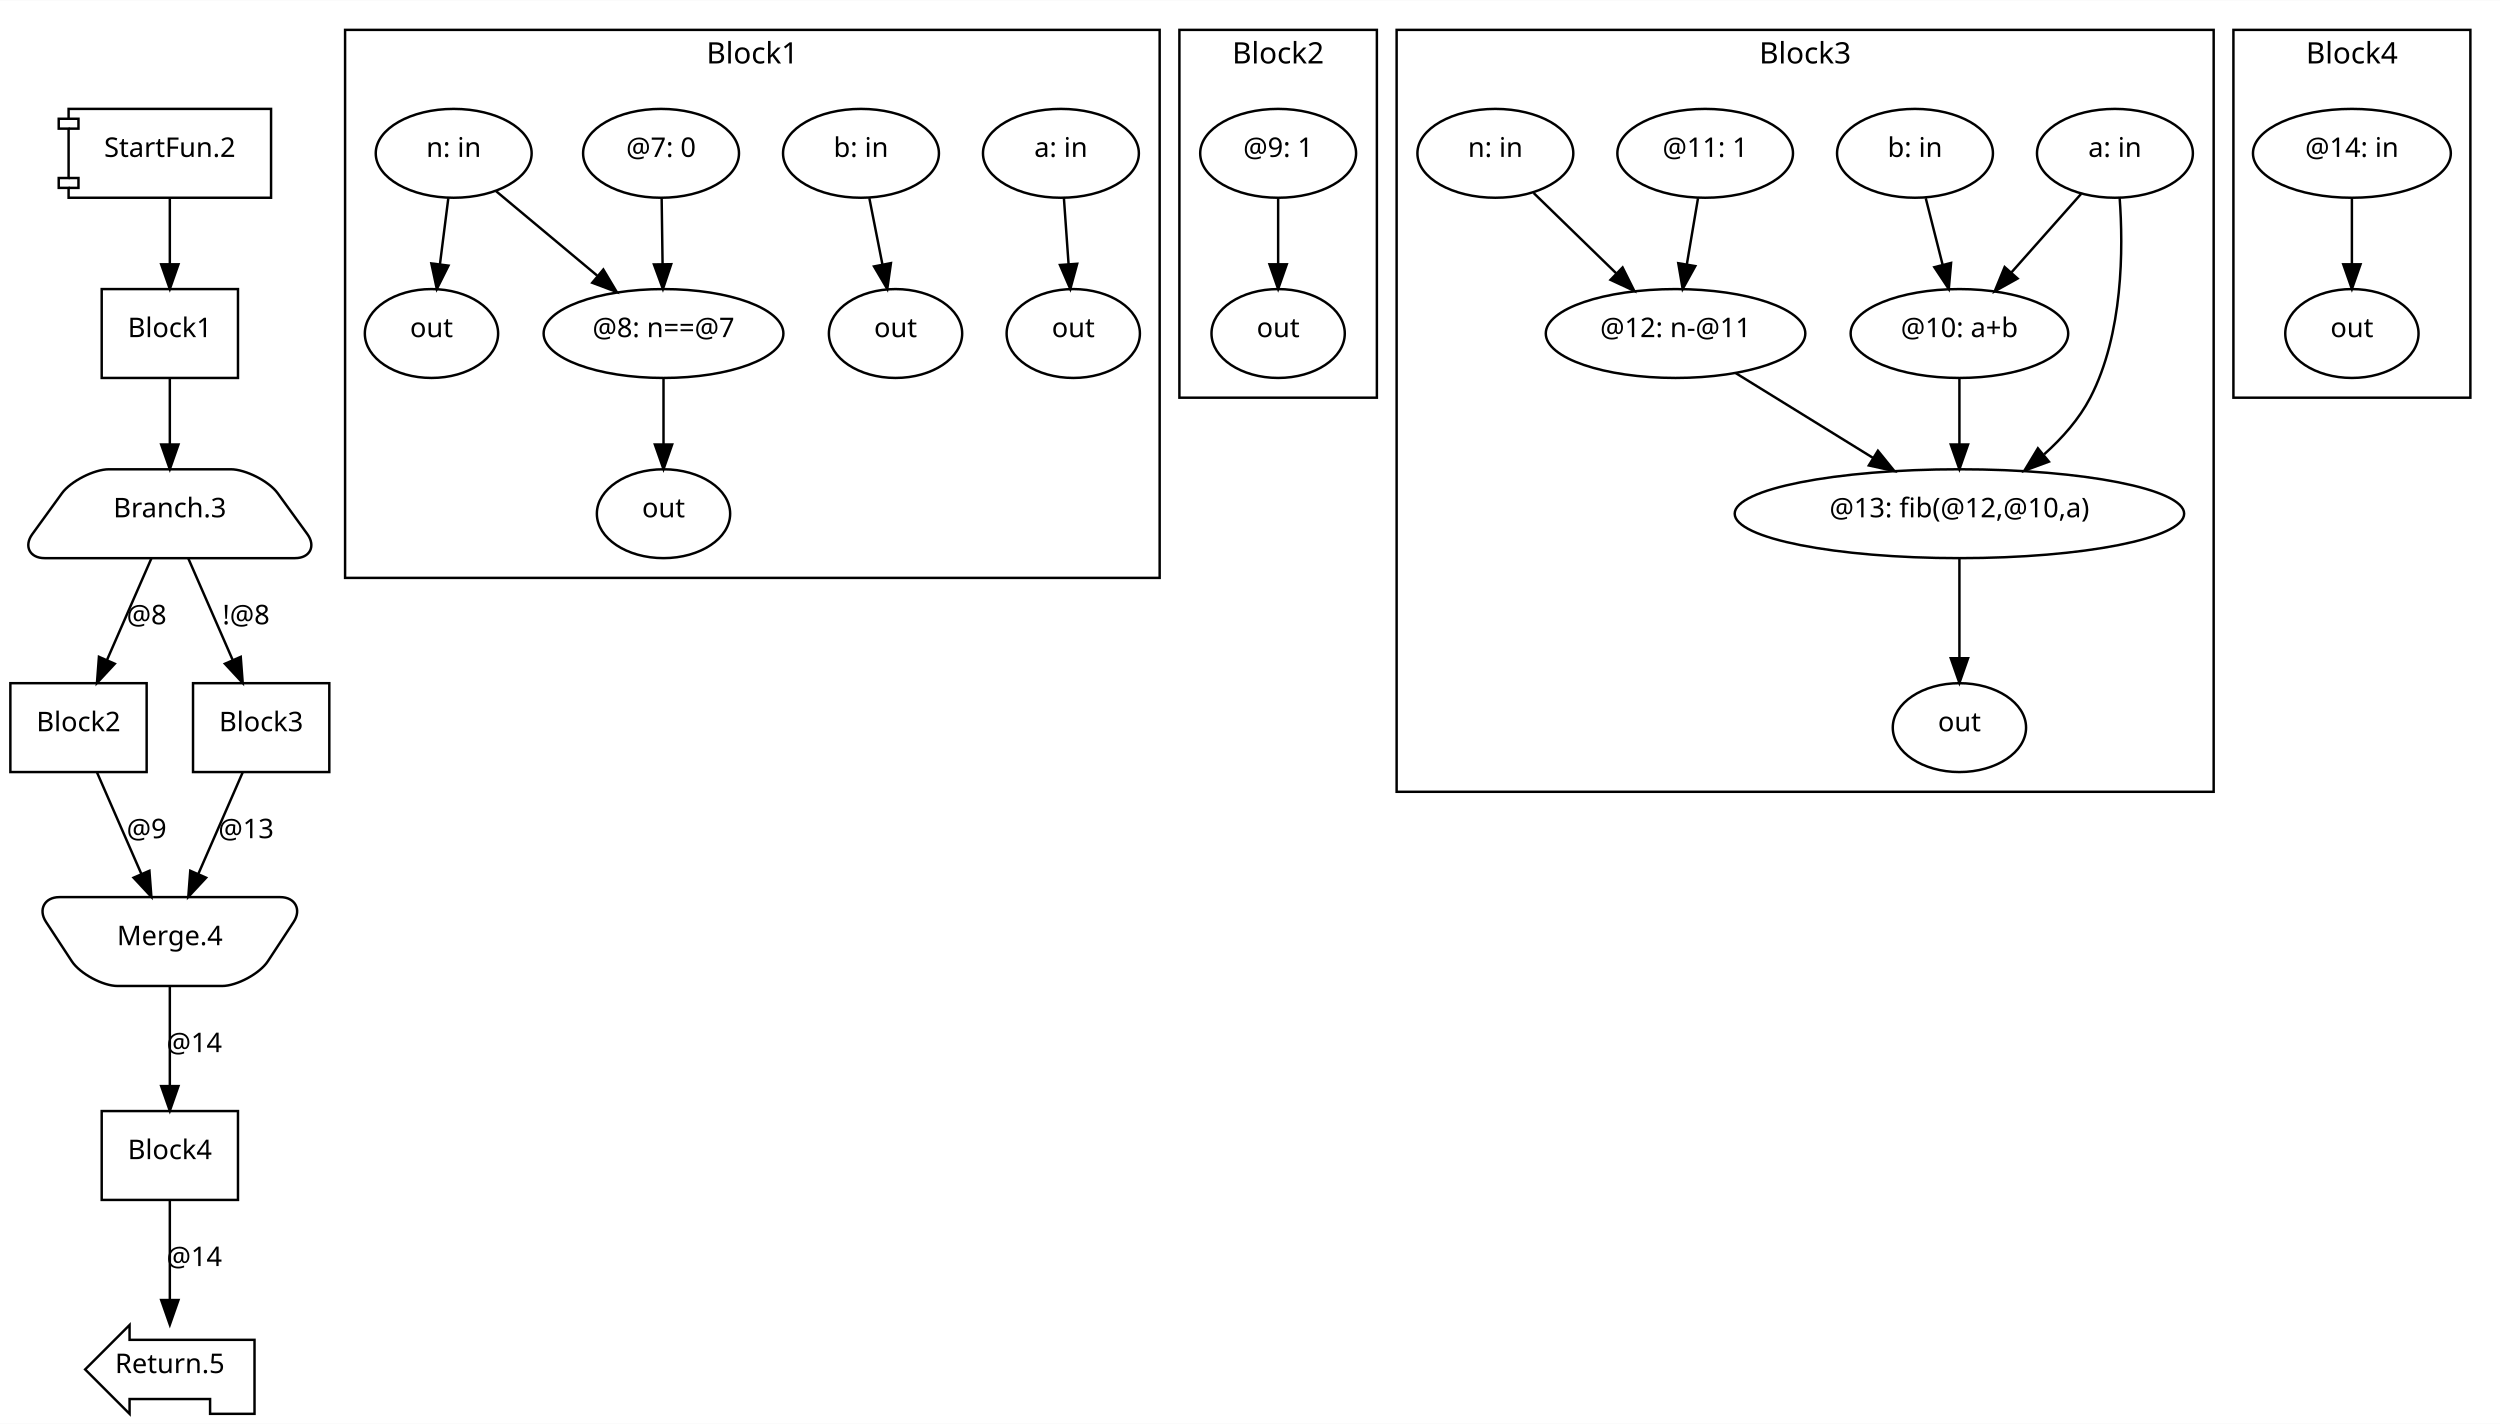
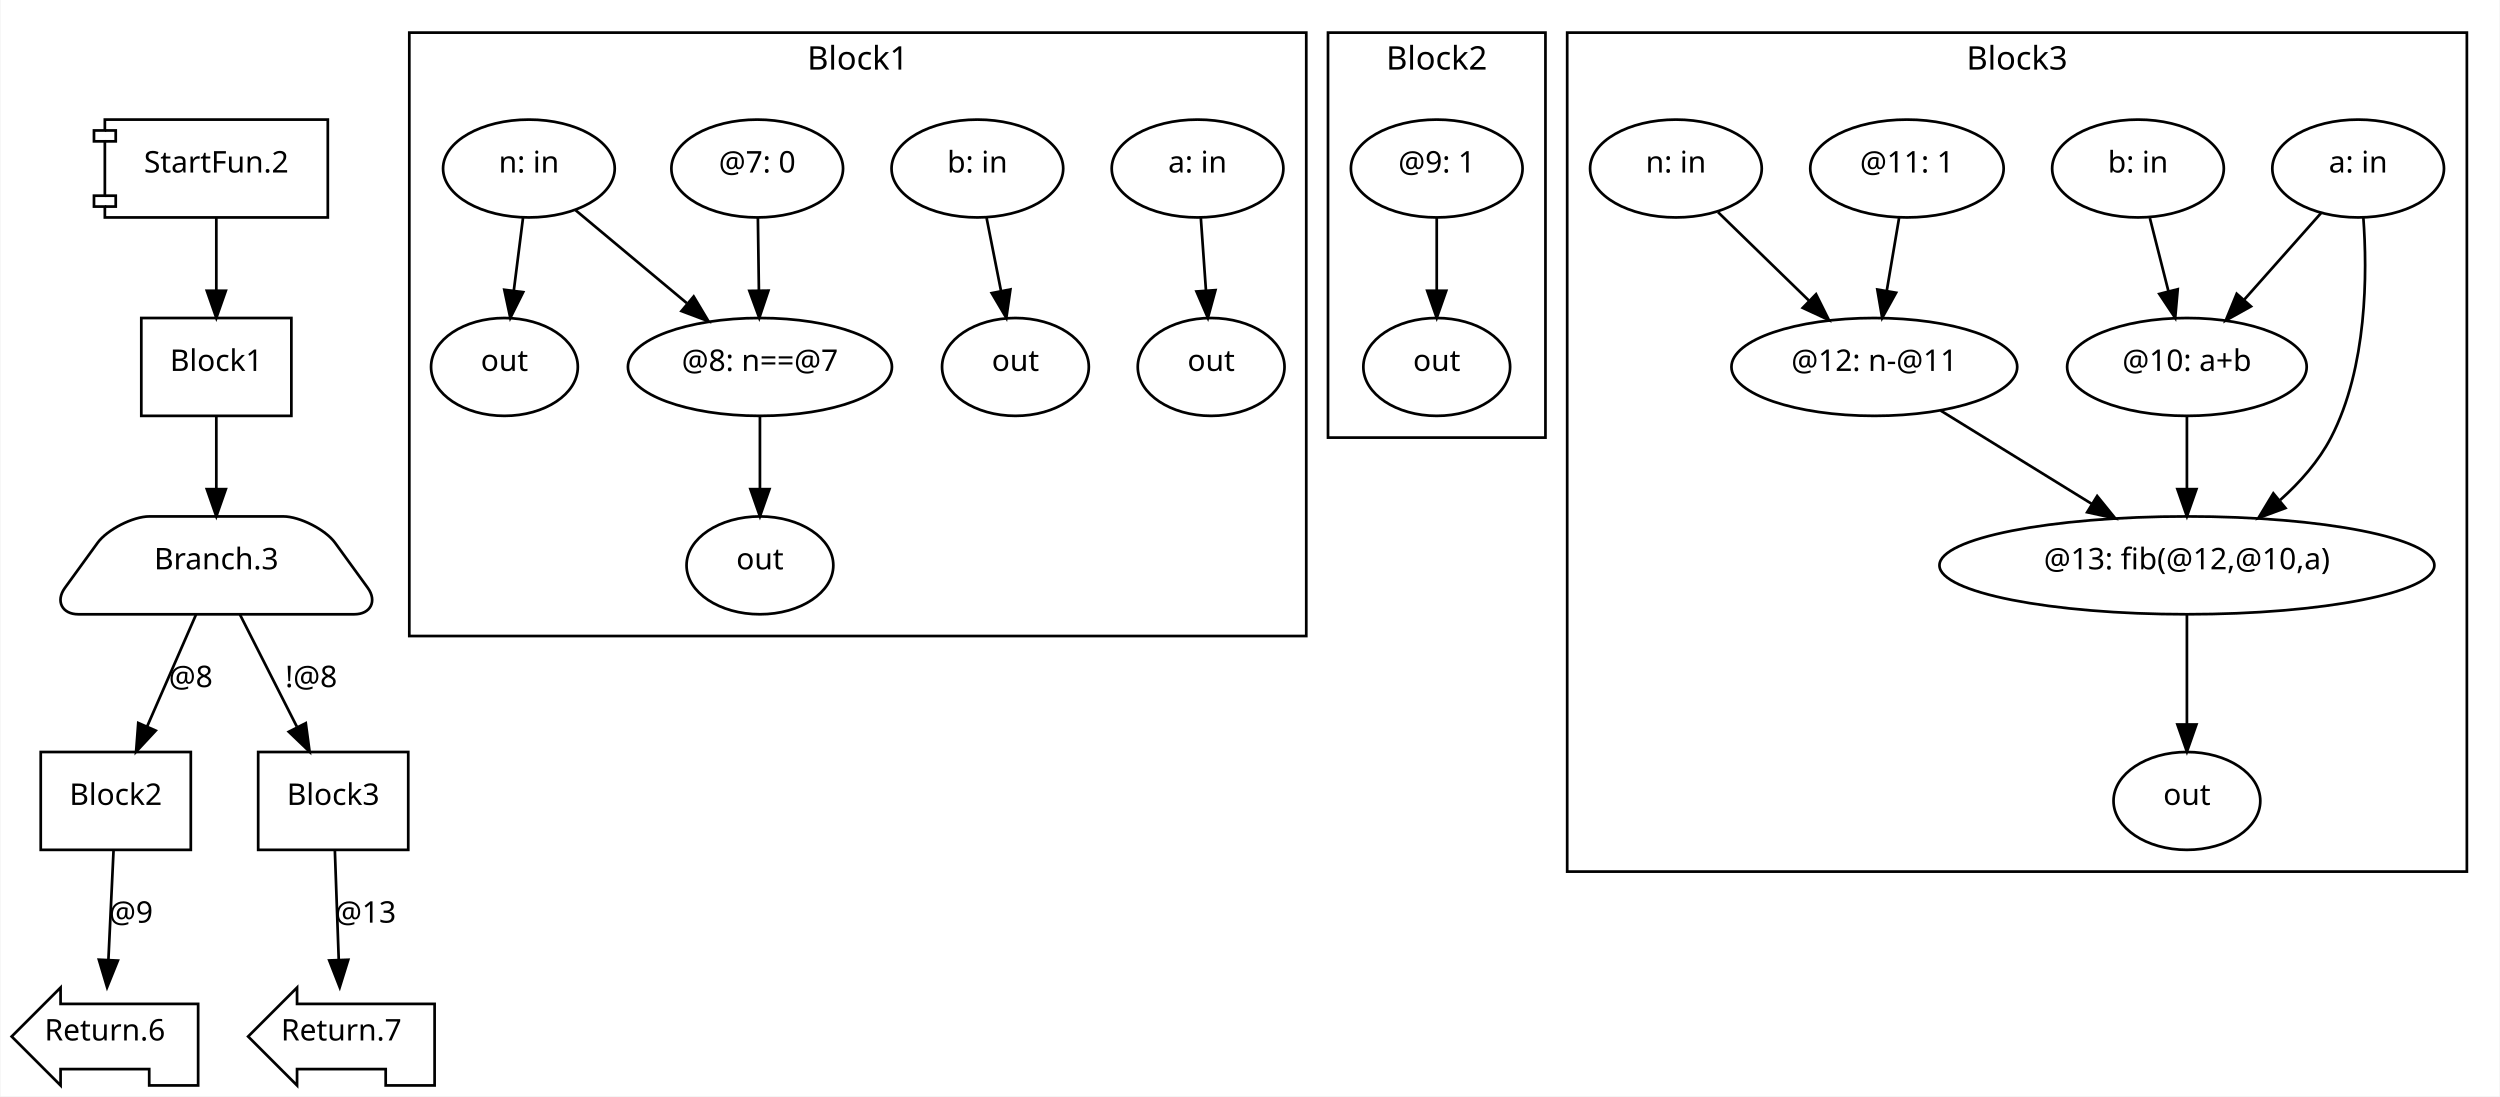
- <svg xmlns="http://www.w3.org/2000/svg" width="1013pt" height="577pt" viewBox="0.00 0.00 1012.80 576.68">
-   <g id="graph0" class="graph" transform="scale(1 1) rotate(0) translate(4 572.68)">
-     <polygon fill="white" stroke="transparent" points="-4,4 -4,-572.68 1008.8,-572.68 1008.8,4 -4,4" />
-     <g id="clust4" class="cluster">
-       <polygon fill="none" stroke="black" points="900.8,-411.67 900.8,-560.68 996.8,-560.68 996.8,-411.67 900.8,-411.67" />
-       <text text-anchor="middle" x="948.8" y="-547.08" font-family="Monaco" font-size="12.00">Block4</text>
-     </g>
+ <svg xmlns="http://www.w3.org/2000/svg" width="919pt" height="403pt" viewBox="0.00 0.00 919.40 403.34">
+   <g id="graph0" class="graph" transform="scale(1 1) rotate(0) translate(4 399.34)">
+     <polygon fill="white" stroke="transparent" points="-4,4 -4,-399.34 915.4,-399.34 915.4,4 -4,4" />
    <g id="clust1" class="cluster">
-       <polygon fill="none" stroke="black" points="135.8,-338.67 135.8,-560.68 465.8,-560.68 465.8,-338.67 135.8,-338.67" />
-       <text text-anchor="middle" x="300.8" y="-547.08" font-family="Monaco" font-size="12.00">Block1</text>
+       <polygon fill="none" stroke="black" points="146.4,-165.34 146.4,-387.34 476.4,-387.34 476.4,-165.34 146.4,-165.34" />
+       <text text-anchor="middle" x="311.4" y="-373.74" font-family="Monaco" font-size="12.00">Block1</text>
    </g>
    <g id="clust2" class="cluster">
-       <polygon fill="none" stroke="black" points="473.8,-411.67 473.8,-560.68 553.8,-560.68 553.8,-411.67 473.8,-411.67" />
-       <text text-anchor="middle" x="513.8" y="-547.08" font-family="Monaco" font-size="12.00">Block2</text>
+       <polygon fill="none" stroke="black" points="484.4,-238.34 484.4,-387.34 564.4,-387.34 564.4,-238.34 484.4,-238.34" />
+       <text text-anchor="middle" x="524.4" y="-373.74" font-family="Monaco" font-size="12.00">Block2</text>
    </g>
    <g id="clust3" class="cluster">
-       <polygon fill="none" stroke="black" points="561.8,-252.01 561.8,-560.68 892.8,-560.68 892.8,-252.01 561.8,-252.01" />
-       <text text-anchor="middle" x="727.3" y="-547.08" font-family="Monaco" font-size="12.00">Block3</text>
+       <polygon fill="none" stroke="black" points="572.4,-78.67 572.4,-387.34 903.4,-387.34 903.4,-78.67 572.4,-78.67" />
+       <text text-anchor="middle" x="737.9" y="-373.74" font-family="Monaco" font-size="12.00">Block3</text>
    </g>
    <g id="node1" class="node">
-       <polygon fill="none" stroke="black" points="105.81,-528.67 23.79,-528.67 23.79,-524.67 19.79,-524.67 19.79,-520.67 23.79,-520.67 23.79,-500.67 19.79,-500.67 19.79,-496.67 23.79,-496.67 23.79,-492.67 105.81,-492.67 105.81,-528.67" />
-       <polyline fill="none" stroke="black" points="23.79,-524.67 27.79,-524.67 27.79,-520.67 23.79,-520.67 " />
-       <polyline fill="none" stroke="black" points="23.79,-500.67 27.79,-500.67 27.79,-496.67 23.79,-496.67 " />
-       <text text-anchor="middle" x="64.8" y="-509.21" font-family="Monaco" font-size="11.00">StartFun.2</text>
+       <polygon fill="none" stroke="black" points="116.42,-355.34 34.39,-355.34 34.39,-351.34 30.39,-351.34 30.39,-347.34 34.39,-347.34 34.39,-327.34 30.39,-327.34 30.39,-323.34 34.39,-323.34 34.39,-319.34 116.42,-319.34 116.42,-355.34" />
+       <polyline fill="none" stroke="black" points="34.39,-351.34 38.39,-351.34 38.39,-347.34 34.39,-347.34 " />
+       <polyline fill="none" stroke="black" points="34.39,-327.34 38.39,-327.34 38.39,-323.34 34.39,-323.34 " />
+       <text text-anchor="middle" x="75.4" y="-335.87" font-family="Monaco" font-size="11.00">StartFun.2</text>
    </g>
    <g id="node2" class="node">
-       <polygon fill="none" stroke="black" points="92.41,-455.67 37.2,-455.67 37.2,-419.67 92.41,-419.67 92.41,-455.67" />
-       <text text-anchor="middle" x="64.8" y="-436.21" font-family="Monaco" font-size="11.00">Block1</text>
+       <polygon fill="none" stroke="black" points="103.01,-282.34 47.8,-282.34 47.8,-246.34 103.01,-246.34 103.01,-282.34" />
+       <text text-anchor="middle" x="75.4" y="-262.87" font-family="Monaco" font-size="11.00">Block1</text>
    </g>
    <g id="edge1" class="edge">
-       <path fill="none" stroke="black" d="M64.8,-492.49C64.8,-484.46 64.8,-474.72 64.8,-465.74" />
-       <polygon fill="black" stroke="black" points="68.3,-465.7 64.8,-455.7 61.3,-465.7 68.3,-465.7" />
+       <path fill="none" stroke="black" d="M75.4,-319.15C75.4,-311.13 75.4,-301.38 75.4,-292.41" />
+       <polygon fill="black" stroke="black" points="78.9,-292.37 75.4,-282.37 71.9,-292.37 78.9,-292.37" />
    </g>
    <g id="node3" class="node">
-       <path fill="none" stroke="black" d="M89.46,-382.67C89.46,-382.67 40.15,-382.67 40.15,-382.67 34.15,-382.67 24.63,-377.82 21.1,-372.96 21.1,-372.96 9.09,-356.39 9.09,-356.39 5.56,-351.53 8.04,-346.67 14.04,-346.67 14.04,-346.67 115.57,-346.67 115.57,-346.67 121.57,-346.67 124.04,-351.53 120.52,-356.39 120.52,-356.39 108.5,-372.96 108.5,-372.96 104.98,-377.82 95.46,-382.67 89.46,-382.67" />
-       <text text-anchor="middle" x="64.8" y="-363.21" font-family="Monaco" font-size="11.00">Branch.3</text>
+       <path fill="none" stroke="black" d="M100.06,-209.34C100.06,-209.34 50.75,-209.34 50.75,-209.34 44.75,-209.34 35.23,-204.48 31.71,-199.62 31.71,-199.62 19.69,-183.05 19.69,-183.05 16.17,-178.19 18.64,-173.34 24.64,-173.34 24.64,-173.34 126.17,-173.34 126.17,-173.34 132.17,-173.34 134.64,-178.19 131.12,-183.05 131.12,-183.05 119.1,-199.62 119.1,-199.62 115.58,-204.48 106.06,-209.34 100.06,-209.34" />
+       <text text-anchor="middle" x="75.4" y="-189.87" font-family="Monaco" font-size="11.00">Branch.3</text>
    </g>
    <g id="edge2" class="edge">
-       <path fill="none" stroke="black" d="M64.8,-419.49C64.8,-411.46 64.8,-401.72 64.8,-392.74" />
-       <polygon fill="black" stroke="black" points="68.3,-392.7 64.8,-382.7 61.3,-392.7 68.3,-392.7" />
+       <path fill="none" stroke="black" d="M75.4,-246.15C75.4,-238.13 75.4,-228.38 75.4,-219.41" />
+       <polygon fill="black" stroke="black" points="78.9,-219.37 75.4,-209.37 71.9,-219.37 78.9,-219.37" />
    </g>
    <g id="node4" class="node">
-       <polygon fill="none" stroke="black" points="55.41,-296.01 0.2,-296.01 0.2,-260.01 55.41,-260.01 55.41,-296.01" />
-       <text text-anchor="middle" x="27.8" y="-276.54" font-family="Monaco" font-size="11.00">Block2</text>
+       <polygon fill="none" stroke="black" points="66.01,-122.67 10.8,-122.67 10.8,-86.67 66.01,-86.67 66.01,-122.67" />
+       <text text-anchor="middle" x="38.4" y="-103.2" font-family="Monaco" font-size="11.00">Block2</text>
    </g>
    <g id="edge3" class="edge">
-       <path fill="none" stroke="black" d="M57.32,-346.54C52.15,-334.72 45.18,-318.78 39.32,-305.35" />
-       <polygon fill="black" stroke="black" points="42.49,-303.88 35.28,-296.11 36.08,-306.68 42.49,-303.88" />
-       <text text-anchor="middle" x="55.4" y="-319.87" font-family="Monaco" font-size="11.00">@8</text>
+       <path fill="none" stroke="black" d="M67.92,-173.2C62.75,-161.38 55.78,-145.44 49.92,-132.01" />
+       <polygon fill="black" stroke="black" points="53.09,-130.54 45.88,-122.78 46.68,-133.34 53.09,-130.54" />
+       <text text-anchor="middle" x="66.01" y="-146.54" font-family="Monaco" font-size="11.00">@8</text>
    </g>
    <g id="node5" class="node">
-       <polygon fill="none" stroke="black" points="129.41,-296.01 74.2,-296.01 74.2,-260.01 129.41,-260.01 129.41,-296.01" />
-       <text text-anchor="middle" x="101.8" y="-276.54" font-family="Monaco" font-size="11.00">Block3</text>
+       <polygon fill="none" stroke="black" points="146.01,-122.67 90.8,-122.67 90.8,-86.67 146.01,-86.67 146.01,-122.67" />
+       <text text-anchor="middle" x="118.4" y="-103.2" font-family="Monaco" font-size="11.00">Block3</text>
    </g>
    <g id="edge4" class="edge">
-       <path fill="none" stroke="black" d="M72.29,-346.54C77.46,-334.72 84.42,-318.78 90.29,-305.35" />
-       <polygon fill="black" stroke="black" points="93.53,-306.68 94.33,-296.11 87.12,-303.88 93.53,-306.68" />
-       <text text-anchor="middle" x="95.7" y="-319.87" font-family="Monaco" font-size="11.00">!@8</text>
+       <path fill="none" stroke="black" d="M84.11,-173.2C90.11,-161.38 98.21,-145.44 105.02,-132.01" />
+       <polygon fill="black" stroke="black" points="108.31,-133.28 109.72,-122.78 102.07,-130.11 108.31,-133.28" />
+       <text text-anchor="middle" x="110.31" y="-146.54" font-family="Monaco" font-size="11.00">!@8</text>
    </g>
    <g id="node6" class="node">
-       <path fill="none" stroke="black" d="M43.66,-173.34C43.66,-173.34 85.94,-173.34 85.94,-173.34 91.94,-173.34 101.23,-178.35 104.52,-183.37 104.52,-183.37 114.97,-199.3 114.97,-199.3 118.26,-204.32 115.55,-209.34 109.55,-209.34 109.55,-209.34 20.06,-209.34 20.06,-209.34 14.06,-209.34 11.35,-204.32 14.64,-199.3 14.64,-199.3 25.08,-183.37 25.08,-183.37 28.37,-178.35 37.66,-173.34 43.66,-173.34" />
-       <text text-anchor="middle" x="64.8" y="-189.87" font-family="Monaco" font-size="11.00">Merge.4</text>
+       <polygon fill="none" stroke="black" points="68.71,-30 18.1,-30 18.1,-36 0.1,-18 18.1,0 18.1,-6 50.71,-6 50.71,0 68.71,0 68.71,-30" />
+       <text text-anchor="middle" x="34.4" y="-16.53" font-family="Monaco" font-size="11.00">Return.6</text>
    </g>
    <g id="edge5" class="edge">
-       <path fill="none" stroke="black" d="M35.29,-259.87C40.46,-248.05 47.42,-232.11 53.29,-218.68" />
-       <polygon fill="black" stroke="black" points="56.53,-220.01 57.33,-209.45 50.12,-217.21 56.53,-220.01" />
-       <text text-anchor="middle" x="55.4" y="-233.21" font-family="Monaco" font-size="11.00">@9</text>
+       <path fill="none" stroke="black" d="M37.59,-86.53C37.05,-74.94 36.31,-59.39 35.69,-46.13" />
+       <polygon fill="black" stroke="black" points="39.18,-45.93 35.21,-36.11 32.19,-46.26 39.18,-45.93" />
+       <text text-anchor="middle" x="44.01" y="-59.87" font-family="Monaco" font-size="11.00">@9</text>
+     </g>
+     <g id="node7" class="node">
+       <polygon fill="none" stroke="black" points="155.71,-30 105.1,-30 105.1,-36 87.1,-18 105.1,0 105.1,-6 137.71,-6 137.71,0 155.71,0 155.71,-30" />
+       <text text-anchor="middle" x="121.4" y="-16.53" font-family="Monaco" font-size="11.00">Return.7</text>
    </g>
    <g id="edge6" class="edge">
-       <path fill="none" stroke="black" d="M94.32,-259.87C89.15,-248.05 82.18,-232.11 76.32,-218.68" />
-       <polygon fill="black" stroke="black" points="79.49,-217.21 72.28,-209.45 73.08,-220.01 79.49,-217.21" />
-       <text text-anchor="middle" x="95.7" y="-233.21" font-family="Monaco" font-size="11.00">@13</text>
-     </g>
-     <g id="node7" class="node">
-       <polygon fill="none" stroke="black" points="92.41,-122.67 37.2,-122.67 37.2,-86.67 92.41,-86.67 92.41,-122.67" />
-       <text text-anchor="middle" x="64.8" y="-103.2" font-family="Monaco" font-size="11.00">Block4</text>
+       <path fill="none" stroke="black" d="M119.01,-86.53C119.42,-74.94 119.97,-59.39 120.44,-46.13" />
+       <polygon fill="black" stroke="black" points="123.94,-46.23 120.8,-36.11 116.95,-45.98 123.94,-46.23" />
+       <text text-anchor="middle" x="130.31" y="-59.87" font-family="Monaco" font-size="11.00">@13</text>
+     </g>
+     <g id="node8" class="node">
+       <ellipse fill="none" stroke="black" cx="275.4" cy="-191.34" rx="27" ry="18" />
+       <text text-anchor="middle" x="275.4" y="-189.87" font-family="Monaco" font-size="11.00">out</text>
+     </g>
+     <g id="node9" class="node">
+       <ellipse fill="none" stroke="black" cx="275.4" cy="-264.34" rx="48.57" ry="18" />
+       <text text-anchor="middle" x="275.4" y="-262.87" font-family="Monaco" font-size="11.00">@8: n==@7</text>
+     </g>
+     <g id="edge12" class="edge">
+       <path fill="none" stroke="black" d="M275.4,-246.15C275.4,-238.13 275.4,-228.38 275.4,-219.41" />
+       <polygon fill="black" stroke="black" points="278.9,-219.37 275.4,-209.37 271.9,-219.37 278.9,-219.37" />
+     </g>
+     <g id="node10" class="node">
+       <ellipse fill="none" stroke="black" cx="369.4" cy="-264.34" rx="27" ry="18" />
+       <text text-anchor="middle" x="369.4" y="-262.87" font-family="Monaco" font-size="11.00">out</text>
+     </g>
+     <g id="node11" class="node">
+       <ellipse fill="none" stroke="black" cx="436.4" cy="-337.34" rx="31.58" ry="18" />
+       <text text-anchor="middle" x="436.4" y="-335.87" font-family="Monaco" font-size="11.00">a: in</text>
+     </g>
+     <g id="node14" class="node">
+       <ellipse fill="none" stroke="black" cx="441.4" cy="-264.34" rx="27" ry="18" />
+       <text text-anchor="middle" x="441.4" y="-262.87" font-family="Monaco" font-size="11.00">out</text>
+     </g>
+     <g id="edge11" class="edge">
+       <path fill="none" stroke="black" d="M437.61,-319.15C438.18,-311.13 438.87,-301.38 439.5,-292.41" />
+       <polygon fill="black" stroke="black" points="442.99,-292.59 440.21,-282.37 436.01,-292.1 442.99,-292.59" />
+     </g>
+     <g id="node12" class="node">
+       <ellipse fill="none" stroke="black" cx="355.4" cy="-337.34" rx="31.58" ry="18" />
+       <text text-anchor="middle" x="355.4" y="-335.87" font-family="Monaco" font-size="11.00">b: in</text>
    </g>
    <g id="edge7" class="edge">
-       <path fill="none" stroke="black" d="M64.8,-173.2C64.8,-161.61 64.8,-146.06 64.8,-132.8" />
-       <polygon fill="black" stroke="black" points="68.3,-132.78 64.8,-122.78 61.3,-132.78 68.3,-132.78" />
-       <text text-anchor="middle" x="74.7" y="-146.54" font-family="Monaco" font-size="11.00">@14</text>
-     </g>
-     <g id="node8" class="node">
-       <polygon fill="none" stroke="black" points="99.11,-30 48.49,-30 48.49,-36 30.49,-18 48.49,0 48.49,-6 81.11,-6 81.11,0 99.11,0 99.11,-30" />
-       <text text-anchor="middle" x="64.8" y="-16.53" font-family="Monaco" font-size="11.00">Return.5</text>
+       <path fill="none" stroke="black" d="M358.79,-319.15C360.38,-311.13 362.3,-301.38 364.07,-292.41" />
+       <polygon fill="black" stroke="black" points="367.55,-292.85 366.05,-282.37 360.68,-291.5 367.55,-292.85" />
+     </g>
+     <g id="node13" class="node">
+       <ellipse fill="none" stroke="black" cx="181.4" cy="-264.34" rx="27" ry="18" />
+       <text text-anchor="middle" x="181.4" y="-262.87" font-family="Monaco" font-size="11.00">out</text>
+     </g>
+     <g id="node15" class="node">
+       <ellipse fill="none" stroke="black" cx="274.4" cy="-337.34" rx="31.58" ry="18" />
+       <text text-anchor="middle" x="274.4" y="-335.87" font-family="Monaco" font-size="11.00">@7: 0</text>
    </g>
    <g id="edge8" class="edge">
-       <path fill="none" stroke="black" d="M64.8,-86.53C64.8,-74.94 64.8,-59.39 64.8,-46.13" />
-       <polygon fill="black" stroke="black" points="68.3,-46.11 64.8,-36.11 61.3,-46.11 68.3,-46.11" />
-       <text text-anchor="middle" x="74.7" y="-59.87" font-family="Monaco" font-size="11.00">@14</text>
-     </g>
-     <g id="node9" class="node">
-       <ellipse fill="none" stroke="black" cx="264.8" cy="-364.67" rx="27" ry="18" />
-       <text text-anchor="middle" x="264.8" y="-363.21" font-family="Monaco" font-size="11.00">out</text>
-     </g>
-     <g id="node10" class="node">
-       <ellipse fill="none" stroke="black" cx="264.8" cy="-437.67" rx="48.57" ry="18" />
-       <text text-anchor="middle" x="264.8" y="-436.21" font-family="Monaco" font-size="11.00">@8: n==@7</text>
+       <path fill="none" stroke="black" d="M274.65,-319.15C274.76,-311.13 274.9,-301.38 275.02,-292.41" />
+       <polygon fill="black" stroke="black" points="278.52,-292.41 275.16,-282.37 271.52,-292.32 278.52,-292.41" />
+     </g>
+     <g id="node16" class="node">
+       <ellipse fill="none" stroke="black" cx="190.4" cy="-337.34" rx="31.58" ry="18" />
+       <text text-anchor="middle" x="190.4" y="-335.87" font-family="Monaco" font-size="11.00">n: in</text>
+     </g>
+     <g id="edge9" class="edge">
+       <path fill="none" stroke="black" d="M207.61,-321.97C219.34,-312.17 235.11,-299 248.49,-287.82" />
+       <polygon fill="black" stroke="black" points="251.02,-290.26 256.45,-281.17 246.54,-284.89 251.02,-290.26" />
+     </g>
+     <g id="edge10" class="edge">
+       <path fill="none" stroke="black" d="M188.23,-319.15C187.21,-311.13 185.97,-301.38 184.84,-292.41" />
+       <polygon fill="black" stroke="black" points="188.29,-291.85 183.56,-282.37 181.35,-292.73 188.29,-291.85" />
+     </g>
+     <g id="node17" class="node">
+       <ellipse fill="none" stroke="black" cx="524.4" cy="-337.34" rx="31.58" ry="18" />
+       <text text-anchor="middle" x="524.4" y="-335.87" font-family="Monaco" font-size="11.00">@9: 1</text>
+     </g>
+     <g id="node18" class="node">
+       <ellipse fill="none" stroke="black" cx="524.4" cy="-264.34" rx="27" ry="18" />
+       <text text-anchor="middle" x="524.4" y="-262.87" font-family="Monaco" font-size="11.00">out</text>
+     </g>
+     <g id="edge13" class="edge">
+       <path fill="none" stroke="black" d="M524.4,-319.15C524.4,-311.13 524.4,-301.38 524.4,-292.41" />
+       <polygon fill="black" stroke="black" points="527.9,-292.37 524.4,-282.37 520.9,-292.37 527.9,-292.37" />
+     </g>
+     <g id="node19" class="node">
+       <ellipse fill="none" stroke="black" cx="863.4" cy="-337.34" rx="31.58" ry="18" />
+       <text text-anchor="middle" x="863.4" y="-335.87" font-family="Monaco" font-size="11.00">a: in</text>
+     </g>
+     <g id="node21" class="node">
+       <ellipse fill="none" stroke="black" cx="800.4" cy="-264.34" rx="44.07" ry="18" />
+       <text text-anchor="middle" x="800.4" y="-262.87" font-family="Monaco" font-size="11.00">@10: a+b</text>
+     </g>
+     <g id="edge19" class="edge">
+       <path fill="none" stroke="black" d="M849.73,-320.93C841.49,-311.64 830.81,-299.6 821.5,-289.11" />
+       <polygon fill="black" stroke="black" points="823.96,-286.61 814.7,-281.45 818.72,-291.25 823.96,-286.61" />
+     </g>
+     <g id="node25" class="node">
+       <ellipse fill="none" stroke="black" cx="800.4" cy="-191.34" rx="91.04" ry="18" />
+       <text text-anchor="middle" x="800.4" y="-189.87" font-family="Monaco" font-size="11.00">@13: fib(@12,@10,a)</text>
+     </g>
+     <g id="edge16" class="edge">
+       <path fill="none" stroke="black" d="M865.31,-319.32C866.81,-298.89 866.8,-264.14 853.4,-238.34 848.91,-229.68 842.05,-221.94 834.73,-215.39" />
+       <polygon fill="black" stroke="black" points="836.65,-212.43 826.71,-208.76 832.19,-217.83 836.65,-212.43" />
+     </g>
+     <g id="node20" class="node">
+       <ellipse fill="none" stroke="black" cx="782.4" cy="-337.34" rx="31.58" ry="18" />
+       <text text-anchor="middle" x="782.4" y="-335.87" font-family="Monaco" font-size="11.00">b: in</text>
+     </g>
+     <g id="edge20" class="edge">
+       <path fill="none" stroke="black" d="M786.76,-319.15C788.82,-311.04 791.32,-301.17 793.62,-292.11" />
+       <polygon fill="black" stroke="black" points="797.02,-292.92 796.09,-282.37 790.24,-291.2 797.02,-292.92" />
+     </g>
+     <g id="edge17" class="edge">
+       <path fill="none" stroke="black" d="M800.4,-246.15C800.4,-238.13 800.4,-228.38 800.4,-219.41" />
+       <polygon fill="black" stroke="black" points="803.9,-219.37 800.4,-209.37 796.9,-219.37 803.9,-219.37" />
+     </g>
+     <g id="node22" class="node">
+       <ellipse fill="none" stroke="black" cx="800.4" cy="-104.67" rx="27" ry="18" />
+       <text text-anchor="middle" x="800.4" y="-103.2" font-family="Monaco" font-size="11.00">out</text>
+     </g>
+     <g id="node23" class="node">
+       <ellipse fill="none" stroke="black" cx="697.4" cy="-337.34" rx="35.58" ry="18" />
+       <text text-anchor="middle" x="697.4" y="-335.87" font-family="Monaco" font-size="11.00">@11: 1</text>
+     </g>
+     <g id="node24" class="node">
+       <ellipse fill="none" stroke="black" cx="685.4" cy="-264.34" rx="52.57" ry="18" />
+       <text text-anchor="middle" x="685.4" y="-262.87" font-family="Monaco" font-size="11.00">@12: n-@11</text>
    </g>
    <g id="edge14" class="edge">
-       <path fill="none" stroke="black" d="M264.8,-419.49C264.8,-411.46 264.8,-401.72 264.8,-392.74" />
-       <polygon fill="black" stroke="black" points="268.3,-392.7 264.8,-382.7 261.3,-392.7 268.3,-392.7" />
-     </g>
-     <g id="node11" class="node">
-       <ellipse fill="none" stroke="black" cx="358.8" cy="-437.67" rx="27" ry="18" />
-       <text text-anchor="middle" x="358.8" y="-436.21" font-family="Monaco" font-size="11.00">out</text>
-     </g>
-     <g id="node12" class="node">
-       <ellipse fill="none" stroke="black" cx="425.8" cy="-510.67" rx="31.58" ry="18" />
-       <text text-anchor="middle" x="425.8" y="-509.21" font-family="Monaco" font-size="11.00">a: in</text>
-     </g>
-     <g id="node15" class="node">
-       <ellipse fill="none" stroke="black" cx="430.8" cy="-437.67" rx="27" ry="18" />
-       <text text-anchor="middle" x="430.8" y="-436.21" font-family="Monaco" font-size="11.00">out</text>
-     </g>
-     <g id="edge13" class="edge">
-       <path fill="none" stroke="black" d="M427.01,-492.49C427.58,-484.46 428.26,-474.72 428.9,-465.74" />
-       <polygon fill="black" stroke="black" points="432.39,-465.92 429.6,-455.7 425.41,-465.43 432.39,-465.92" />
-     </g>
-     <g id="node13" class="node">
-       <ellipse fill="none" stroke="black" cx="344.8" cy="-510.67" rx="31.58" ry="18" />
-       <text text-anchor="middle" x="344.8" y="-509.21" font-family="Monaco" font-size="11.00">b: in</text>
-     </g>
-     <g id="edge9" class="edge">
-       <path fill="none" stroke="black" d="M348.19,-492.49C349.77,-484.46 351.7,-474.72 353.47,-465.74" />
-       <polygon fill="black" stroke="black" points="356.94,-466.19 355.45,-455.7 350.08,-464.84 356.94,-466.19" />
-     </g>
-     <g id="node14" class="node">
-       <ellipse fill="none" stroke="black" cx="170.8" cy="-437.67" rx="27" ry="18" />
-       <text text-anchor="middle" x="170.8" y="-436.21" font-family="Monaco" font-size="11.00">out</text>
-     </g>
-     <g id="node16" class="node">
-       <ellipse fill="none" stroke="black" cx="263.8" cy="-510.67" rx="31.58" ry="18" />
-       <text text-anchor="middle" x="263.8" y="-509.21" font-family="Monaco" font-size="11.00">@7: 0</text>
-     </g>
-     <g id="edge10" class="edge">
-       <path fill="none" stroke="black" d="M264.05,-492.49C264.16,-484.46 264.3,-474.72 264.42,-465.74" />
-       <polygon fill="black" stroke="black" points="267.92,-465.75 264.56,-455.7 260.92,-465.65 267.92,-465.75" />
-     </g>
-     <g id="node17" class="node">
-       <ellipse fill="none" stroke="black" cx="179.8" cy="-510.67" rx="31.58" ry="18" />
-       <text text-anchor="middle" x="179.8" y="-509.21" font-family="Monaco" font-size="11.00">n: in</text>
-     </g>
-     <g id="edge11" class="edge">
-       <path fill="none" stroke="black" d="M197,-495.31C208.73,-485.51 224.51,-472.33 237.89,-461.16" />
-       <polygon fill="black" stroke="black" points="240.42,-463.6 245.85,-454.5 235.93,-458.23 240.42,-463.6" />
-     </g>
-     <g id="edge12" class="edge">
-       <path fill="none" stroke="black" d="M177.62,-492.49C176.61,-484.46 175.37,-474.72 174.23,-465.74" />
-       <polygon fill="black" stroke="black" points="177.69,-465.18 172.96,-455.7 170.75,-466.06 177.69,-465.18" />
-     </g>
-     <g id="node18" class="node">
-       <ellipse fill="none" stroke="black" cx="513.8" cy="-510.67" rx="31.58" ry="18" />
-       <text text-anchor="middle" x="513.8" y="-509.21" font-family="Monaco" font-size="11.00">@9: 1</text>
-     </g>
-     <g id="node19" class="node">
-       <ellipse fill="none" stroke="black" cx="513.8" cy="-437.67" rx="27" ry="18" />
-       <text text-anchor="middle" x="513.8" y="-436.21" font-family="Monaco" font-size="11.00">out</text>
+       <path fill="none" stroke="black" d="M694.5,-319.15C693.14,-311.13 691.5,-301.38 689.98,-292.41" />
+       <polygon fill="black" stroke="black" points="693.4,-291.64 688.28,-282.37 686.5,-292.81 693.4,-291.64" />
+     </g>
+     <g id="edge18" class="edge">
+       <path fill="none" stroke="black" d="M709.79,-248.28C726,-238.27 747.53,-224.98 765.53,-213.87" />
+       <polygon fill="black" stroke="black" points="767.38,-216.84 774.05,-208.61 763.7,-210.88 767.38,-216.84" />
+     </g>
+     <g id="edge21" class="edge">
+       <path fill="none" stroke="black" d="M800.4,-173.2C800.4,-161.61 800.4,-146.06 800.4,-132.8" />
+       <polygon fill="black" stroke="black" points="803.9,-132.78 800.4,-122.78 796.9,-132.78 803.9,-132.78" />
+     </g>
+     <g id="node26" class="node">
+       <ellipse fill="none" stroke="black" cx="612.4" cy="-337.34" rx="31.58" ry="18" />
+       <text text-anchor="middle" x="612.4" y="-335.87" font-family="Monaco" font-size="11.00">n: in</text>
    </g>
    <g id="edge15" class="edge">
-       <path fill="none" stroke="black" d="M513.8,-492.49C513.8,-484.46 513.8,-474.72 513.8,-465.74" />
-       <polygon fill="black" stroke="black" points="517.3,-465.7 513.8,-455.7 510.3,-465.7 517.3,-465.7" />
-     </g>
-     <g id="node20" class="node">
-       <ellipse fill="none" stroke="black" cx="852.8" cy="-510.67" rx="31.58" ry="18" />
-       <text text-anchor="middle" x="852.8" y="-509.21" font-family="Monaco" font-size="11.00">a: in</text>
-     </g>
-     <g id="node22" class="node">
-       <ellipse fill="none" stroke="black" cx="789.8" cy="-437.67" rx="44.07" ry="18" />
-       <text text-anchor="middle" x="789.8" y="-436.21" font-family="Monaco" font-size="11.00">@10: a+b</text>
-     </g>
-     <g id="edge21" class="edge">
-       <path fill="none" stroke="black" d="M839.13,-494.27C830.89,-484.97 820.21,-472.94 810.89,-462.44" />
-       <polygon fill="black" stroke="black" points="813.36,-459.95 804.1,-454.79 808.12,-464.59 813.36,-459.95" />
-     </g>
-     <g id="node26" class="node">
-       <ellipse fill="none" stroke="black" cx="789.8" cy="-364.67" rx="91.04" ry="18" />
-       <text text-anchor="middle" x="789.8" y="-363.21" font-family="Monaco" font-size="11.00">@13: fib(@12,@10,a)</text>
-     </g>
-     <g id="edge18" class="edge">
-       <path fill="none" stroke="black" d="M854.71,-492.66C856.21,-472.23 856.2,-437.48 842.8,-411.67 838.31,-403.02 831.44,-395.28 824.13,-388.73" />
-       <polygon fill="black" stroke="black" points="826.05,-385.77 816.11,-382.1 821.59,-391.17 826.05,-385.77" />
-     </g>
-     <g id="node21" class="node">
-       <ellipse fill="none" stroke="black" cx="771.8" cy="-510.67" rx="31.58" ry="18" />
-       <text text-anchor="middle" x="771.8" y="-509.21" font-family="Monaco" font-size="11.00">b: in</text>
-     </g>
-     <g id="edge22" class="edge">
-       <path fill="none" stroke="black" d="M776.16,-492.49C778.22,-484.38 780.72,-474.51 783.01,-465.45" />
-       <polygon fill="black" stroke="black" points="786.42,-466.26 785.49,-455.7 779.64,-464.54 786.42,-466.26" />
-     </g>
-     <g id="edge19" class="edge">
-       <path fill="none" stroke="black" d="M789.8,-419.49C789.8,-411.46 789.8,-401.72 789.8,-392.74" />
-       <polygon fill="black" stroke="black" points="793.3,-392.7 789.8,-382.7 786.3,-392.7 793.3,-392.7" />
-     </g>
-     <g id="node23" class="node">
-       <ellipse fill="none" stroke="black" cx="789.8" cy="-278.01" rx="27" ry="18" />
-       <text text-anchor="middle" x="789.8" y="-276.54" font-family="Monaco" font-size="11.00">out</text>
-     </g>
-     <g id="node24" class="node">
-       <ellipse fill="none" stroke="black" cx="686.8" cy="-510.67" rx="35.58" ry="18" />
-       <text text-anchor="middle" x="686.8" y="-509.21" font-family="Monaco" font-size="11.00">@11: 1</text>
-     </g>
-     <g id="node25" class="node">
-       <ellipse fill="none" stroke="black" cx="674.8" cy="-437.67" rx="52.57" ry="18" />
-       <text text-anchor="middle" x="674.8" y="-436.21" font-family="Monaco" font-size="11.00">@12: n-@11</text>
-     </g>
-     <g id="edge16" class="edge">
-       <path fill="none" stroke="black" d="M683.9,-492.49C682.54,-484.46 680.9,-474.72 679.38,-465.74" />
-       <polygon fill="black" stroke="black" points="682.8,-464.98 677.68,-455.7 675.9,-466.15 682.8,-464.98" />
-     </g>
-     <g id="edge20" class="edge">
-       <path fill="none" stroke="black" d="M699.19,-421.62C715.4,-411.61 736.92,-398.32 754.93,-387.2" />
-       <polygon fill="black" stroke="black" points="756.78,-390.18 763.45,-381.95 753.1,-384.22 756.78,-390.18" />
-     </g>
-     <g id="edge23" class="edge">
-       <path fill="none" stroke="black" d="M789.8,-346.54C789.8,-334.95 789.8,-319.4 789.8,-306.14" />
-       <polygon fill="black" stroke="black" points="793.3,-306.11 789.8,-296.11 786.3,-306.11 793.3,-306.11" />
-     </g>
-     <g id="node27" class="node">
-       <ellipse fill="none" stroke="black" cx="601.8" cy="-510.67" rx="31.58" ry="18" />
-       <text text-anchor="middle" x="601.8" y="-509.21" font-family="Monaco" font-size="11.00">n: in</text>
-     </g>
-     <g id="edge17" class="edge">
-       <path fill="none" stroke="black" d="M617.28,-494.62C627.01,-485.16 639.76,-472.76 650.78,-462.04" />
-       <polygon fill="black" stroke="black" points="653.34,-464.43 658.07,-454.95 648.46,-459.41 653.34,-464.43" />
-     </g>
-     <g id="node28" class="node">
-       <ellipse fill="none" stroke="black" cx="948.8" cy="-510.67" rx="40.08" ry="18" />
-       <text text-anchor="middle" x="948.8" y="-509.21" font-family="Monaco" font-size="11.00">@14: in</text>
-     </g>
-     <g id="node29" class="node">
-       <ellipse fill="none" stroke="black" cx="948.8" cy="-437.67" rx="27" ry="18" />
-       <text text-anchor="middle" x="948.8" y="-436.21" font-family="Monaco" font-size="11.00">out</text>
-     </g>
-     <g id="edge24" class="edge">
-       <path fill="none" stroke="black" d="M948.8,-492.49C948.8,-484.46 948.8,-474.72 948.8,-465.74" />
-       <polygon fill="black" stroke="black" points="952.3,-465.7 948.8,-455.7 945.3,-465.7 952.3,-465.7" />
+       <path fill="none" stroke="black" d="M627.89,-321.28C637.61,-311.82 650.36,-299.42 661.38,-288.71" />
+       <polygon fill="black" stroke="black" points="663.95,-291.09 668.67,-281.61 659.06,-286.07 663.95,-291.09" />
    </g>
  </g>
</svg>
